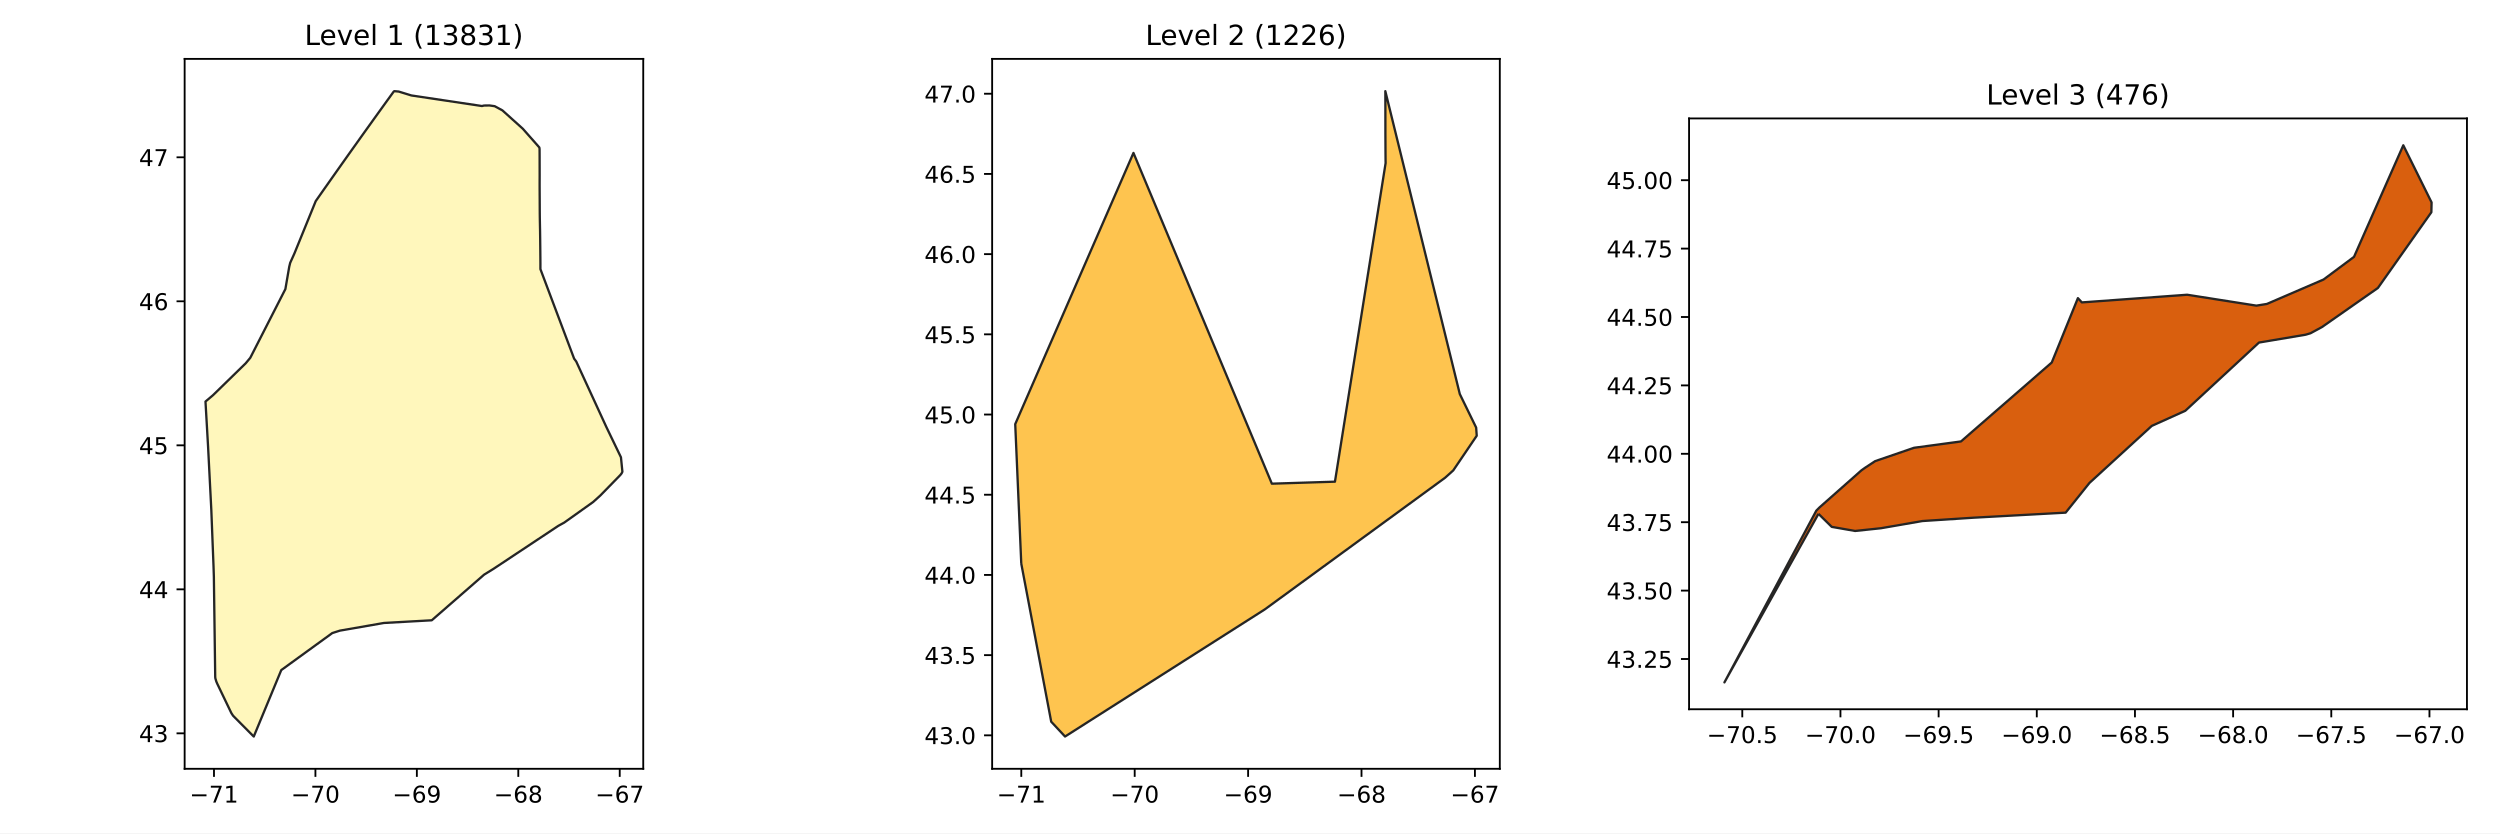
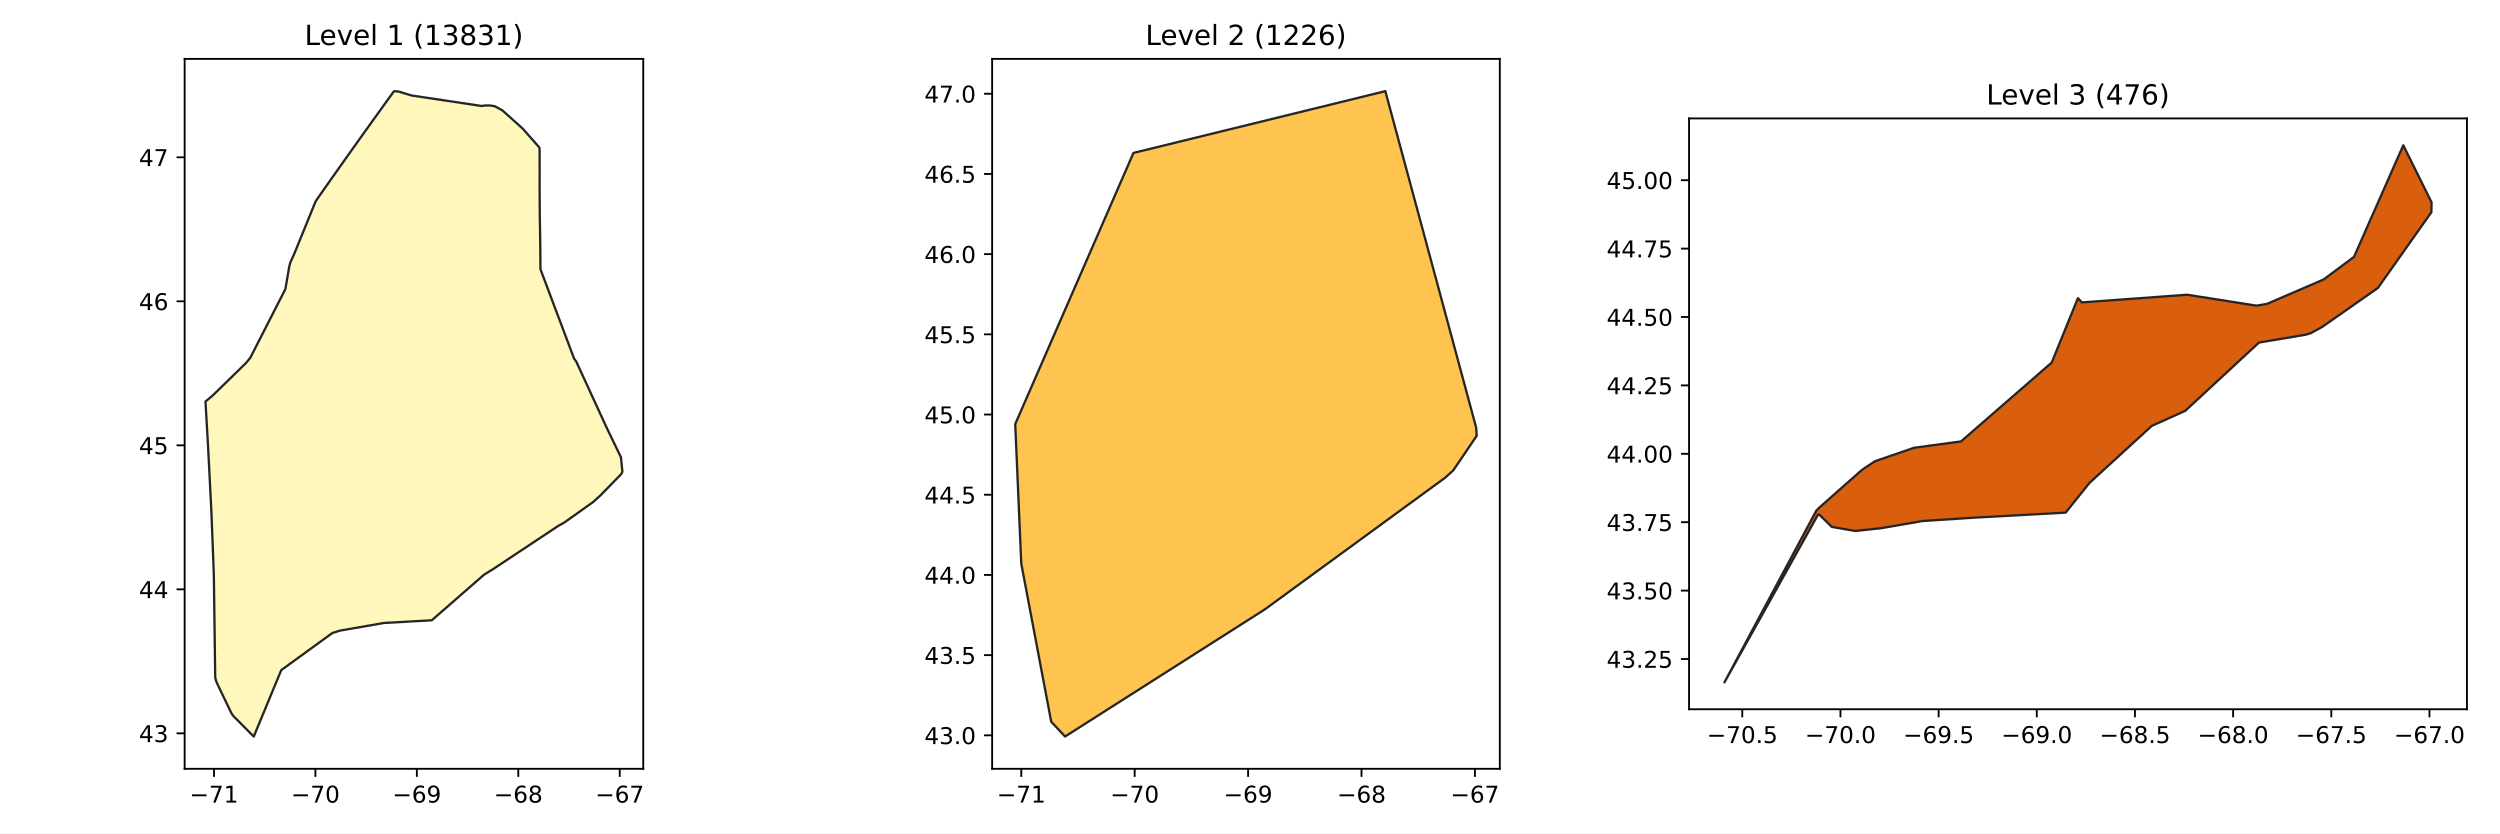
<svg xmlns="http://www.w3.org/2000/svg" xmlns:xlink="http://www.w3.org/1999/xlink" width="1080pt" height="360pt" viewBox="0 0 1080 360" version="1.1">
  <defs>
    <style type="text/css">*{stroke-linejoin: round; stroke-linecap: butt}</style>
  </defs>
  <g id="figure_1">
    <g id="patch_1">
      <path d="M 0 360  L 1080 360  L 1080 0  L 0 0  z " style="fill: #ffffff" />
    </g>
    <g id="axes_1">
      <g id="patch_2">
        <path d="M 79.764 332.12  L 277.881 332.12  L 277.881 25.44  L 79.764 25.44  z " style="fill: #ffffff" />
      </g>
      <g id="PatchCollection_1">
        <defs>
-           <path id="m2cf4b8d2b7" d="M 89.884 -167.083  L 88.77 -186.534  L 91.99 -189.253  L 106.14 -203.056  L 108.113 -205.419  L 123.286 -235.121  L 124.945 -244.742  L 125.36 -246.45  L 127.165 -250.46  L 136.396 -273.121  L 136.445 -273.191  L 137.184 -274.248  L 139.57 -277.658  L 140.148 -278.48  L 142.526 -281.856  L 143.29 -282.941  L 145.113 -285.528  L 146.945 -288.121  L 147.251 -288.554  L 150.179 -292.687  L 150.814 -293.58  L 151.811 -294.983  L 151.926 -295.144  L 152.216 -295.552  L 153.221 -296.962  L 156.004 -300.868  L 156.283 -301.259  L 156.357 -301.364  L 156.506 -301.572  L 157.105 -302.409  L 159.074 -305.156  L 161.136 -308.034  L 161.941 -309.154  L 163.486 -311.302  L 167.303 -316.603  L 169.716 -319.929  L 170.058 -320.399  L 170.309 -320.62  L 172.204 -320.457  L 177.72 -318.762  L 208.225 -314.192  L 208.698 -314.316  L 209.137 -314.409  L 211.261 -314.444  L 211.498 -314.44  L 213.669 -314.131  L 213.714 -314.111  L 213.808 -314.07  L 217.046 -312.313  L 225.795 -304.442  L 225.864 -304.373  L 232.998 -296.292  L 233.092 -295.631  L 233.093 -295.531  L 233.096 -295.162  L 233.099 -294.649  L 233.1 -294.566  L 233.1 -294.447  L 233.104 -294.002  L 233.105 -293.821  L 233.106 -293.669  L 233.113 -292.049  L 233.115 -291.175  L 233.116 -290.768  L 233.116 -290.662  L 233.117 -290.153  L 233.118 -289.51  L 233.12 -288.836  L 233.121 -288.597  L 233.121 -288.275  L 233.122 -287.809  L 233.123 -287.354  L 233.124 -287.201  L 233.124 -286.983  L 233.125 -286.304  L 233.127 -285.386  L 233.127 -285.199  L 233.129 -284.648  L 233.13 -284.387  L 233.126 -283.179  L 233.126 -283.109  L 233.123 -282.571  L 233.12 -282.013  L 233.119 -281.876  L 233.118 -281.604  L 233.116 -280.927  L 233.118 -279.108  L 233.121 -278.57  L 233.122 -278.388  L 233.134 -276.497  L 233.134 -276.426  L 233.141 -275.082  L 233.15 -273.525  L 233.154 -272.728  L 233.16 -271.566  L 233.165 -270.445  L 233.166 -270.363  L 233.169 -269.403  L 233.172 -268.955  L 233.174 -268.721  L 233.194 -266.374  L 233.212 -265.312  L 233.215 -265.152  L 233.236 -264.002  L 233.24 -263.778  L 233.245 -263.472  L 233.25 -263.217  L 233.256 -262.882  L 233.263 -262.457  L 233.297 -260.935  L 233.309 -260.19  L 233.32 -259.345  L 233.331 -258.517  L 233.335 -258.243  L 233.342 -257.787  L 233.343 -257.697  L 233.348 -257.39  L 233.351 -257.123  L 233.357 -256.573  L 233.359 -256.452  L 233.361 -256.298  L 233.364 -256.025  L 233.365 -255.884  L 233.369 -255.509  L 233.372 -255.203  L 233.375 -254.931  L 233.38 -254.521  L 233.383 -254.284  L 233.386 -254.031  L 233.388 -253.836  L 233.389 -253.739  L 233.396 -253.17  L 233.397 -253.039  L 233.399 -252.856  L 233.402 -252.521  L 233.405 -252.189  L 233.407 -252.072  L 233.412 -251.675  L 233.416 -251.206  L 233.422 -250.637  L 233.423 -250.538  L 233.424 -250.477  L 233.429 -249.72  L 233.432 -249.476  L 233.434 -249.208  L 233.438 -248.829  L 233.444 -248.237  L 233.447 -247.914  L 233.449 -247.506  L 233.454 -247.002  L 233.456 -246.745  L 233.458 -246.421  L 233.459 -246.295  L 233.46 -246.062  L 233.461 -245.968  L 233.459 -245.616  L 233.459 -244.597  L 233.46 -244.378  L 233.461 -244.262  L 233.462 -244.159  L 233.463 -244.05  L 233.464 -243.907  L 233.465 -243.831  L 233.466 -243.721  L 248.019 -205.061  L 248.833 -203.965  L 248.904 -203.859  L 248.96 -203.774  L 249.079 -203.51  L 261.895 -175.642  L 268.2 -162.565  L 268.261 -162.371  L 268.876 -156.212  L 268.531 -155.49  L 267.962 -154.773  L 259.345 -145.948  L 256.214 -143.118  L 243.742 -134.239  L 241.579 -133.046  L 241.178 -132.823  L 213.211 -114.272  L 209.135 -111.752  L 186.518 -92.034  L 165.859 -90.879  L 146.828 -87.564  L 143.551 -86.516  L 121.507 -70.519  L 109.78 -42.198  L 109.641 -41.82  L 109.554 -41.873  L 101.417 -50.071  L 100.673 -50.829  L 99.943 -51.953  L 93.833 -64.669  L 93.438 -65.61  L 93.05 -66.901  L 92.973 -67.514  L 92.39 -110.81  L 92.351 -112.002  L 92.347 -112.137  L 92.238 -115.451  L 91.292 -139.608  L 89.884 -167.083  " style="stroke: #252525" />
+           <path id="m97dde05e98" d="M 89.884 -167.083  L 88.77 -186.534  L 91.99 -189.253  L 106.14 -203.056  L 108.113 -205.419  L 123.286 -235.121  L 124.945 -244.742  L 125.36 -246.45  L 127.165 -250.46  L 136.396 -273.121  L 136.445 -273.191  L 137.184 -274.248  L 139.57 -277.658  L 140.148 -278.48  L 142.526 -281.856  L 143.29 -282.941  L 145.113 -285.528  L 146.945 -288.121  L 147.251 -288.554  L 150.179 -292.687  L 150.814 -293.58  L 151.811 -294.983  L 151.926 -295.144  L 152.216 -295.552  L 153.221 -296.962  L 156.004 -300.868  L 156.283 -301.259  L 156.357 -301.364  L 156.506 -301.572  L 157.105 -302.409  L 159.074 -305.156  L 161.136 -308.034  L 161.941 -309.154  L 163.486 -311.302  L 167.303 -316.603  L 169.716 -319.929  L 170.058 -320.399  L 170.309 -320.62  L 172.204 -320.457  L 177.72 -318.762  L 208.225 -314.192  L 208.698 -314.316  L 209.137 -314.409  L 211.261 -314.444  L 211.498 -314.44  L 213.669 -314.131  L 213.714 -314.111  L 213.808 -314.07  L 217.046 -312.313  L 225.795 -304.442  L 225.864 -304.373  L 232.998 -296.292  L 233.092 -295.631  L 233.093 -295.531  L 233.096 -295.162  L 233.099 -294.649  L 233.1 -294.566  L 233.1 -294.447  L 233.104 -294.002  L 233.105 -293.821  L 233.106 -293.669  L 233.113 -292.049  L 233.115 -291.175  L 233.116 -290.768  L 233.116 -290.662  L 233.117 -290.153  L 233.118 -289.51  L 233.12 -288.836  L 233.121 -288.597  L 233.121 -288.275  L 233.122 -287.809  L 233.123 -287.354  L 233.124 -287.201  L 233.124 -286.983  L 233.125 -286.304  L 233.127 -285.386  L 233.127 -285.199  L 233.129 -284.648  L 233.13 -284.387  L 233.126 -283.179  L 233.126 -283.109  L 233.123 -282.571  L 233.12 -282.013  L 233.119 -281.876  L 233.118 -281.604  L 233.116 -280.927  L 233.118 -279.108  L 233.121 -278.57  L 233.122 -278.388  L 233.134 -276.497  L 233.134 -276.426  L 233.141 -275.082  L 233.15 -273.525  L 233.154 -272.728  L 233.16 -271.566  L 233.165 -270.445  L 233.166 -270.363  L 233.169 -269.403  L 233.172 -268.955  L 233.174 -268.721  L 233.194 -266.374  L 233.212 -265.312  L 233.215 -265.152  L 233.236 -264.002  L 233.24 -263.778  L 233.245 -263.472  L 233.25 -263.217  L 233.256 -262.882  L 233.263 -262.457  L 233.297 -260.935  L 233.309 -260.19  L 233.32 -259.345  L 233.331 -258.517  L 233.335 -258.243  L 233.342 -257.787  L 233.343 -257.697  L 233.348 -257.39  L 233.351 -257.123  L 233.357 -256.573  L 233.359 -256.452  L 233.361 -256.298  L 233.364 -256.025  L 233.365 -255.884  L 233.369 -255.509  L 233.372 -255.203  L 233.375 -254.931  L 233.38 -254.521  L 233.383 -254.284  L 233.386 -254.031  L 233.388 -253.836  L 233.389 -253.739  L 233.396 -253.17  L 233.397 -253.039  L 233.399 -252.856  L 233.402 -252.521  L 233.405 -252.189  L 233.407 -252.072  L 233.412 -251.675  L 233.416 -251.206  L 233.422 -250.637  L 233.423 -250.538  L 233.424 -250.477  L 233.429 -249.72  L 233.432 -249.476  L 233.434 -249.208  L 233.438 -248.829  L 233.444 -248.237  L 233.447 -247.914  L 233.449 -247.506  L 233.454 -247.002  L 233.456 -246.745  L 233.458 -246.421  L 233.459 -246.295  L 233.46 -246.062  L 233.461 -245.968  L 233.459 -245.616  L 233.459 -244.597  L 233.46 -244.378  L 233.461 -244.262  L 233.462 -244.159  L 233.463 -244.05  L 233.464 -243.907  L 233.465 -243.831  L 233.466 -243.721  L 248.019 -205.061  L 248.833 -203.965  L 248.904 -203.859  L 248.96 -203.774  L 249.079 -203.51  L 261.895 -175.642  L 268.2 -162.565  L 268.261 -162.371  L 268.876 -156.212  L 268.531 -155.49  L 267.962 -154.773  L 259.345 -145.948  L 256.214 -143.118  L 243.742 -134.239  L 241.579 -133.046  L 241.178 -132.823  L 213.211 -114.272  L 209.135 -111.752  L 186.518 -92.034  L 165.859 -90.879  L 146.828 -87.564  L 143.551 -86.516  L 121.507 -70.519  L 109.78 -42.198  L 109.641 -41.82  L 109.554 -41.873  L 101.417 -50.071  L 100.673 -50.829  L 99.943 -51.953  L 93.833 -64.669  L 93.438 -65.61  L 93.05 -66.901  L 92.973 -67.514  L 92.39 -110.81  L 92.351 -112.002  L 92.347 -112.137  L 92.238 -115.451  L 91.292 -139.608  L 89.884 -167.083  " style="stroke: #252525" />
        </defs>
-         <g clip-path="url(#p2c94eb4999)">
-           <use xlink:href="#m2cf4b8d2b7" x="0" y="360" style="fill: #fff7bc; stroke: #252525" />
+         <g clip-path="url(#p58944a4dd6)">
+           <use xlink:href="#m97dde05e98" x="0" y="360" style="fill: #fff7bc; stroke: #252525" />
        </g>
      </g>
      <g id="matplotlib.axis_1">
        <g id="xtick_1">
          <g id="line2d_1">
            <defs>
-               <path id="m58a6eeac2a" d="M 0 0  L 0 3.5  " style="stroke: #000000; stroke-width: 0.8" />
+               <path id="mb79a0f0537" d="M 0 0  L 0 3.5  " style="stroke: #000000; stroke-width: 0.8" />
            </defs>
            <g>
-               <use xlink:href="#m58a6eeac2a" x="92.439" y="332.12" style="stroke: #000000; stroke-width: 0.8" />
+               <use xlink:href="#mb79a0f0537" x="92.439" y="332.12" style="stroke: #000000; stroke-width: 0.8" />
            </g>
          </g>
          <g id="text_1">
            <g transform="translate(81.88651 346.7184) scale(0.1 -0.1)">
              <defs>
                <path id="DejaVuSans-2212" d="M 678 2272  L 4684 2272  L 4684 1741  L 678 1741  L 678 2272  z " transform="scale(0.015625)" />
                <path id="DejaVuSans-37" d="M 525 4666  L 3525 4666  L 3525 4397  L 1831 0  L 1172 0  L 2766 4134  L 525 4134  L 525 4666  z " transform="scale(0.015625)" />
                <path id="DejaVuSans-31" d="M 794 531  L 1825 531  L 1825 4091  L 703 3866  L 703 4441  L 1819 4666  L 2450 4666  L 2450 531  L 3481 531  L 3481 0  L 794 0  L 794 531  z " transform="scale(0.015625)" />
              </defs>
              <use xlink:href="#DejaVuSans-2212" />
              <use xlink:href="#DejaVuSans-37" x="83.789" />
              <use xlink:href="#DejaVuSans-31" x="147.412" />
            </g>
          </g>
        </g>
        <g id="xtick_2">
          <g id="line2d_2">
            <g>
-               <use xlink:href="#m58a6eeac2a" x="136.26" y="332.12" style="stroke: #000000; stroke-width: 0.8" />
+               <use xlink:href="#mb79a0f0537" x="136.26" y="332.12" style="stroke: #000000; stroke-width: 0.8" />
            </g>
          </g>
          <g id="text_2">
            <g transform="translate(125.7073 346.7184) scale(0.1 -0.1)">
              <defs>
                <path id="DejaVuSans-30" d="M 2034 4250  Q 1547 4250 1301 3770  Q 1056 3291 1056 2328  Q 1056 1369 1301 889  Q 1547 409 2034 409  Q 2525 409 2770 889  Q 3016 1369 3016 2328  Q 3016 3291 2770 3770  Q 2525 4250 2034 4250  z M 2034 4750  Q 2819 4750 3233 4129  Q 3647 3509 3647 2328  Q 3647 1150 3233 529  Q 2819 -91 2034 -91  Q 1250 -91 836 529  Q 422 1150 422 2328  Q 422 3509 836 4129  Q 1250 4750 2034 4750  z " transform="scale(0.015625)" />
              </defs>
              <use xlink:href="#DejaVuSans-2212" />
              <use xlink:href="#DejaVuSans-37" x="83.789" />
              <use xlink:href="#DejaVuSans-30" x="147.412" />
            </g>
          </g>
        </g>
        <g id="xtick_3">
          <g id="line2d_3">
            <g>
-               <use xlink:href="#m58a6eeac2a" x="180.081" y="332.12" style="stroke: #000000; stroke-width: 0.8" />
+               <use xlink:href="#mb79a0f0537" x="180.081" y="332.12" style="stroke: #000000; stroke-width: 0.8" />
            </g>
          </g>
          <g id="text_3">
            <g transform="translate(169.5282 346.7184) scale(0.1 -0.1)">
              <defs>
                <path id="DejaVuSans-36" d="M 2113 2584  Q 1688 2584 1439 2293  Q 1191 2003 1191 1497  Q 1191 994 1439 701  Q 1688 409 2113 409  Q 2538 409 2786 701  Q 3034 994 3034 1497  Q 3034 2003 2786 2293  Q 2538 2584 2113 2584  z M 3366 4563  L 3366 3988  Q 3128 4100 2886 4159  Q 2644 4219 2406 4219  Q 1781 4219 1451 3797  Q 1122 3375 1075 2522  Q 1259 2794 1537 2939  Q 1816 3084 2150 3084  Q 2853 3084 3261 2657  Q 3669 2231 3669 1497  Q 3669 778 3244 343  Q 2819 -91 2113 -91  Q 1303 -91 875 529  Q 447 1150 447 2328  Q 447 3434 972 4092  Q 1497 4750 2381 4750  Q 2619 4750 2861 4703  Q 3103 4656 3366 4563  z " transform="scale(0.015625)" />
                <path id="DejaVuSans-39" d="M 703 97  L 703 672  Q 941 559 1184 500  Q 1428 441 1663 441  Q 2288 441 2617 861  Q 2947 1281 2994 2138  Q 2813 1869 2534 1725  Q 2256 1581 1919 1581  Q 1219 1581 811 2004  Q 403 2428 403 3163  Q 403 3881 828 4315  Q 1253 4750 1959 4750  Q 2769 4750 3195 4129  Q 3622 3509 3622 2328  Q 3622 1225 3098 567  Q 2575 -91 1691 -91  Q 1453 -91 1209 -44  Q 966 3 703 97  z M 1959 2075  Q 2384 2075 2632 2365  Q 2881 2656 2881 3163  Q 2881 3666 2632 3958  Q 2384 4250 1959 4250  Q 1534 4250 1286 3958  Q 1038 3666 1038 3163  Q 1038 2656 1286 2365  Q 1534 2075 1959 2075  z " transform="scale(0.015625)" />
              </defs>
              <use xlink:href="#DejaVuSans-2212" />
              <use xlink:href="#DejaVuSans-36" x="83.789" />
              <use xlink:href="#DejaVuSans-39" x="147.412" />
            </g>
          </g>
        </g>
        <g id="xtick_4">
          <g id="line2d_4">
            <g>
-               <use xlink:href="#m58a6eeac2a" x="223.901" y="332.12" style="stroke: #000000; stroke-width: 0.8" />
+               <use xlink:href="#mb79a0f0537" x="223.901" y="332.12" style="stroke: #000000; stroke-width: 0.8" />
            </g>
          </g>
          <g id="text_4">
            <g transform="translate(213.349 346.7184) scale(0.1 -0.1)">
              <defs>
                <path id="DejaVuSans-38" d="M 2034 2216  Q 1584 2216 1326 1975  Q 1069 1734 1069 1313  Q 1069 891 1326 650  Q 1584 409 2034 409  Q 2484 409 2743 651  Q 3003 894 3003 1313  Q 3003 1734 2745 1975  Q 2488 2216 2034 2216  z M 1403 2484  Q 997 2584 770 2862  Q 544 3141 544 3541  Q 544 4100 942 4425  Q 1341 4750 2034 4750  Q 2731 4750 3128 4425  Q 3525 4100 3525 3541  Q 3525 3141 3298 2862  Q 3072 2584 2669 2484  Q 3125 2378 3379 2068  Q 3634 1759 3634 1313  Q 3634 634 3220 271  Q 2806 -91 2034 -91  Q 1263 -91 848 271  Q 434 634 434 1313  Q 434 1759 690 2068  Q 947 2378 1403 2484  z M 1172 3481  Q 1172 3119 1398 2916  Q 1625 2713 2034 2713  Q 2441 2713 2670 2916  Q 2900 3119 2900 3481  Q 2900 3844 2670 4047  Q 2441 4250 2034 4250  Q 1625 4250 1398 4047  Q 1172 3844 1172 3481  z " transform="scale(0.015625)" />
              </defs>
              <use xlink:href="#DejaVuSans-2212" />
              <use xlink:href="#DejaVuSans-36" x="83.789" />
              <use xlink:href="#DejaVuSans-38" x="147.412" />
            </g>
          </g>
        </g>
        <g id="xtick_5">
          <g id="line2d_5">
            <g>
-               <use xlink:href="#m58a6eeac2a" x="267.722" y="332.12" style="stroke: #000000; stroke-width: 0.8" />
+               <use xlink:href="#mb79a0f0537" x="267.722" y="332.12" style="stroke: #000000; stroke-width: 0.8" />
            </g>
          </g>
          <g id="text_5">
            <g transform="translate(257.1698 346.7184) scale(0.1 -0.1)">
              <use xlink:href="#DejaVuSans-2212" />
              <use xlink:href="#DejaVuSans-36" x="83.789" />
              <use xlink:href="#DejaVuSans-37" x="147.412" />
            </g>
          </g>
        </g>
      </g>
      <g id="matplotlib.axis_2">
        <g id="ytick_1">
          <g id="line2d_6">
            <defs>
-               <path id="mce6144edac" d="M 0 0  L -3.5 0  " style="stroke: #000000; stroke-width: 0.8" />
+               <path id="m576b91a577" d="M 0 0  L -3.5 0  " style="stroke: #000000; stroke-width: 0.8" />
            </defs>
            <g>
-               <use xlink:href="#mce6144edac" x="79.764" y="316.792" style="stroke: #000000; stroke-width: 0.8" />
+               <use xlink:href="#m576b91a577" x="79.764" y="316.792" style="stroke: #000000; stroke-width: 0.8" />
            </g>
          </g>
          <g id="text_6">
            <g transform="translate(60.03928 320.5911) scale(0.1 -0.1)">
              <defs>
                <path id="DejaVuSans-34" d="M 2419 4116  L 825 1625  L 2419 1625  L 2419 4116  z M 2253 4666  L 3047 4666  L 3047 1625  L 3713 1625  L 3713 1100  L 3047 1100  L 3047 0  L 2419 0  L 2419 1100  L 313 1100  L 313 1709  L 2253 4666  z " transform="scale(0.015625)" />
                <path id="DejaVuSans-33" d="M 2597 2516  Q 3050 2419 3304 2112  Q 3559 1806 3559 1356  Q 3559 666 3084 287  Q 2609 -91 1734 -91  Q 1441 -91 1130 -33  Q 819 25 488 141  L 488 750  Q 750 597 1062 519  Q 1375 441 1716 441  Q 2309 441 2620 675  Q 2931 909 2931 1356  Q 2931 1769 2642 2001  Q 2353 2234 1838 2234  L 1294 2234  L 1294 2753  L 1863 2753  Q 2328 2753 2575 2939  Q 2822 3125 2822 3475  Q 2822 3834 2567 4026  Q 2313 4219 1838 4219  Q 1578 4219 1281 4162  Q 984 4106 628 3988  L 628 4550  Q 988 4650 1302 4700  Q 1616 4750 1894 4750  Q 2613 4750 3031 4423  Q 3450 4097 3450 3541  Q 3450 3153 3228 2886  Q 3006 2619 2597 2516  z " transform="scale(0.015625)" />
              </defs>
              <use xlink:href="#DejaVuSans-34" />
              <use xlink:href="#DejaVuSans-33" x="63.623" />
            </g>
          </g>
        </g>
        <g id="ytick_2">
          <g id="line2d_7">
            <g>
-               <use xlink:href="#mce6144edac" x="79.764" y="254.582" style="stroke: #000000; stroke-width: 0.8" />
+               <use xlink:href="#m576b91a577" x="79.764" y="254.582" style="stroke: #000000; stroke-width: 0.8" />
            </g>
          </g>
          <g id="text_7">
            <g transform="translate(60.03928 258.3814) scale(0.1 -0.1)">
              <use xlink:href="#DejaVuSans-34" />
              <use xlink:href="#DejaVuSans-34" x="63.623" />
            </g>
          </g>
        </g>
        <g id="ytick_3">
          <g id="line2d_8">
            <g>
-               <use xlink:href="#mce6144edac" x="79.764" y="192.373" style="stroke: #000000; stroke-width: 0.8" />
+               <use xlink:href="#m576b91a577" x="79.764" y="192.373" style="stroke: #000000; stroke-width: 0.8" />
            </g>
          </g>
          <g id="text_8">
            <g transform="translate(60.03928 196.1718) scale(0.1 -0.1)">
              <defs>
                <path id="DejaVuSans-35" d="M 691 4666  L 3169 4666  L 3169 4134  L 1269 4134  L 1269 2991  Q 1406 3038 1543 3061  Q 1681 3084 1819 3084  Q 2600 3084 3056 2656  Q 3513 2228 3513 1497  Q 3513 744 3044 326  Q 2575 -91 1722 -91  Q 1428 -91 1123 -41  Q 819 9 494 109  L 494 744  Q 775 591 1075 516  Q 1375 441 1709 441  Q 2250 441 2565 725  Q 2881 1009 2881 1497  Q 2881 1984 2565 2268  Q 2250 2553 1709 2553  Q 1456 2553 1204 2497  Q 953 2441 691 2322  L 691 4666  z " transform="scale(0.015625)" />
              </defs>
              <use xlink:href="#DejaVuSans-34" />
              <use xlink:href="#DejaVuSans-35" x="63.623" />
            </g>
          </g>
        </g>
        <g id="ytick_4">
          <g id="line2d_9">
            <g>
-               <use xlink:href="#mce6144edac" x="79.764" y="130.163" style="stroke: #000000; stroke-width: 0.8" />
+               <use xlink:href="#m576b91a577" x="79.764" y="130.163" style="stroke: #000000; stroke-width: 0.8" />
            </g>
          </g>
          <g id="text_9">
            <g transform="translate(60.03928 133.9621) scale(0.1 -0.1)">
              <use xlink:href="#DejaVuSans-34" />
              <use xlink:href="#DejaVuSans-36" x="63.623" />
            </g>
          </g>
        </g>
        <g id="ytick_5">
          <g id="line2d_10">
            <g>
-               <use xlink:href="#mce6144edac" x="79.764" y="67.953" style="stroke: #000000; stroke-width: 0.8" />
+               <use xlink:href="#m576b91a577" x="79.764" y="67.953" style="stroke: #000000; stroke-width: 0.8" />
            </g>
          </g>
          <g id="text_10">
            <g transform="translate(60.03928 71.75238) scale(0.1 -0.1)">
              <use xlink:href="#DejaVuSans-34" />
              <use xlink:href="#DejaVuSans-37" x="63.623" />
            </g>
          </g>
        </g>
      </g>
      <g id="patch_3">
        <path d="M 79.764 332.12  L 79.764 25.44  " style="fill: none; stroke: #000000; stroke-width: 0.8; stroke-linejoin: miter; stroke-linecap: square" />
      </g>
      <g id="patch_4">
        <path d="M 277.881 332.12  L 277.881 25.44  " style="fill: none; stroke: #000000; stroke-width: 0.8; stroke-linejoin: miter; stroke-linecap: square" />
      </g>
      <g id="patch_5">
        <path d="M 79.764 332.12  L 277.881 332.12  " style="fill: none; stroke: #000000; stroke-width: 0.8; stroke-linejoin: miter; stroke-linecap: square" />
      </g>
      <g id="patch_6">
        <path d="M 79.764 25.44  L 277.881 25.44  " style="fill: none; stroke: #000000; stroke-width: 0.8; stroke-linejoin: miter; stroke-linecap: square" />
      </g>
      <g id="text_11">
        <g transform="translate(131.5823 19.44) scale(0.12 -0.12)">
          <defs>
            <path id="DejaVuSans-4c" d="M 628 4666  L 1259 4666  L 1259 531  L 3531 531  L 3531 0  L 628 0  L 628 4666  z " transform="scale(0.015625)" />
            <path id="DejaVuSans-65" d="M 3597 1894  L 3597 1613  L 953 1613  Q 991 1019 1311 708  Q 1631 397 2203 397  Q 2534 397 2845 478  Q 3156 559 3463 722  L 3463 178  Q 3153 47 2828 -22  Q 2503 -91 2169 -91  Q 1331 -91 842 396  Q 353 884 353 1716  Q 353 2575 817 3079  Q 1281 3584 2069 3584  Q 2775 3584 3186 3129  Q 3597 2675 3597 1894  z M 3022 2063  Q 3016 2534 2758 2815  Q 2500 3097 2075 3097  Q 1594 3097 1305 2825  Q 1016 2553 972 2059  L 3022 2063  z " transform="scale(0.015625)" />
            <path id="DejaVuSans-76" d="M 191 3500  L 800 3500  L 1894 563  L 2988 3500  L 3597 3500  L 2284 0  L 1503 0  L 191 3500  z " transform="scale(0.015625)" />
            <path id="DejaVuSans-6c" d="M 603 4863  L 1178 4863  L 1178 0  L 603 0  L 603 4863  z " transform="scale(0.015625)" />
            <path id="DejaVuSans-20" transform="scale(0.015625)" />
            <path id="DejaVuSans-28" d="M 1984 4856  Q 1566 4138 1362 3434  Q 1159 2731 1159 2009  Q 1159 1288 1364 580  Q 1569 -128 1984 -844  L 1484 -844  Q 1016 -109 783 600  Q 550 1309 550 2009  Q 550 2706 781 3412  Q 1013 4119 1484 4856  L 1984 4856  z " transform="scale(0.015625)" />
            <path id="DejaVuSans-29" d="M 513 4856  L 1013 4856  Q 1481 4119 1714 3412  Q 1947 2706 1947 2009  Q 1947 1309 1714 600  Q 1481 -109 1013 -844  L 513 -844  Q 928 -128 1133 580  Q 1338 1288 1338 2009  Q 1338 2731 1133 3434  Q 928 4138 513 4856  z " transform="scale(0.015625)" />
          </defs>
          <use xlink:href="#DejaVuSans-4c" />
          <use xlink:href="#DejaVuSans-65" x="53.963" />
          <use xlink:href="#DejaVuSans-76" x="115.486" />
          <use xlink:href="#DejaVuSans-65" x="174.666" />
          <use xlink:href="#DejaVuSans-6c" x="236.189" />
          <use xlink:href="#DejaVuSans-20" x="263.973" />
          <use xlink:href="#DejaVuSans-31" x="295.76" />
          <use xlink:href="#DejaVuSans-20" x="359.383" />
          <use xlink:href="#DejaVuSans-28" x="391.17" />
          <use xlink:href="#DejaVuSans-31" x="430.184" />
          <use xlink:href="#DejaVuSans-33" x="493.807" />
          <use xlink:href="#DejaVuSans-38" x="557.43" />
          <use xlink:href="#DejaVuSans-33" x="621.053" />
          <use xlink:href="#DejaVuSans-31" x="684.676" />
          <use xlink:href="#DejaVuSans-29" x="748.299" />
        </g>
      </g>
    </g>
    <g id="axes_2">
      <g id="patch_7">
        <path d="M 428.608 332.12  L 647.915 332.12  L 647.915 25.44  L 428.608 25.44  z " style="fill: #ffffff" />
      </g>
      <g id="PatchCollection_2">
        <defs>
-           <path id="m5098dcd4c5" d="M 441.186 -116.526  L 438.576 -176.778  L 489.654 -293.934  L 549.441 -151.052  L 576.696 -151.916  L 598.585 -289.551  L 598.562 -290.912  L 598.539 -293.526  L 598.53 -295.356  L 598.523 -296.695  L 598.517 -297.989  L 598.512 -298.877  L 598.502 -300.611  L 598.495 -302.108  L 598.485 -313.111  L 598.471 -319.51  L 598.462 -320.62  L 630.637 -189.762  L 637.698 -175.289  L 637.946 -171.758  L 627.799 -156.78  L 624.298 -153.628  L 546.378 -96.73  L 460.101 -41.82  L 454.12 -48.227  L 441.186 -116.526  " style="stroke: #252525" />
+           <path id="md9352c2f28" d="M 441.186 -116.526  L 438.576 -176.778  L 489.654 -293.934  L 598.462 -320.62  L 637.698 -175.289  L 637.946 -171.758  L 627.799 -156.78  L 624.298 -153.628  L 546.378 -96.73  L 460.101 -41.82  L 454.12 -48.227  L 441.186 -116.526  " style="stroke: #252525" />
        </defs>
-         <g clip-path="url(#p578c5ecefc)">
-           <use xlink:href="#m5098dcd4c5" x="0" y="360" style="fill: #fec44f; stroke: #252525" />
+         <g clip-path="url(#p5d11dcfb9b)">
+           <use xlink:href="#md9352c2f28" x="0" y="360" style="fill: #fec44f; stroke: #252525" />
        </g>
      </g>
      <g id="matplotlib.axis_3">
        <g id="xtick_6">
          <g id="line2d_11">
            <g>
-               <use xlink:href="#m58a6eeac2a" x="441.197" y="332.12" style="stroke: #000000; stroke-width: 0.8" />
+               <use xlink:href="#mb79a0f0537" x="441.197" y="332.12" style="stroke: #000000; stroke-width: 0.8" />
            </g>
          </g>
          <g id="text_12">
            <g transform="translate(430.6449 346.7184) scale(0.1 -0.1)">
              <use xlink:href="#DejaVuSans-2212" />
              <use xlink:href="#DejaVuSans-37" x="83.789" />
              <use xlink:href="#DejaVuSans-31" x="147.412" />
            </g>
          </g>
        </g>
        <g id="xtick_7">
          <g id="line2d_12">
            <g>
-               <use xlink:href="#m58a6eeac2a" x="490.189" y="332.12" style="stroke: #000000; stroke-width: 0.8" />
+               <use xlink:href="#mb79a0f0537" x="490.189" y="332.12" style="stroke: #000000; stroke-width: 0.8" />
            </g>
          </g>
          <g id="text_13">
            <g transform="translate(479.6366 346.7184) scale(0.1 -0.1)">
              <use xlink:href="#DejaVuSans-2212" />
              <use xlink:href="#DejaVuSans-37" x="83.789" />
              <use xlink:href="#DejaVuSans-30" x="147.412" />
            </g>
          </g>
        </g>
        <g id="xtick_8">
          <g id="line2d_13">
            <g>
-               <use xlink:href="#m58a6eeac2a" x="539.181" y="332.12" style="stroke: #000000; stroke-width: 0.8" />
+               <use xlink:href="#mb79a0f0537" x="539.181" y="332.12" style="stroke: #000000; stroke-width: 0.8" />
            </g>
          </g>
          <g id="text_14">
            <g transform="translate(528.6283 346.7184) scale(0.1 -0.1)">
              <use xlink:href="#DejaVuSans-2212" />
              <use xlink:href="#DejaVuSans-36" x="83.789" />
              <use xlink:href="#DejaVuSans-39" x="147.412" />
            </g>
          </g>
        </g>
        <g id="xtick_9">
          <g id="line2d_14">
            <g>
-               <use xlink:href="#m58a6eeac2a" x="588.172" y="332.12" style="stroke: #000000; stroke-width: 0.8" />
+               <use xlink:href="#mb79a0f0537" x="588.172" y="332.12" style="stroke: #000000; stroke-width: 0.8" />
            </g>
          </g>
          <g id="text_15">
            <g transform="translate(577.62 346.7184) scale(0.1 -0.1)">
              <use xlink:href="#DejaVuSans-2212" />
              <use xlink:href="#DejaVuSans-36" x="83.789" />
              <use xlink:href="#DejaVuSans-38" x="147.412" />
            </g>
          </g>
        </g>
        <g id="xtick_10">
          <g id="line2d_15">
            <g>
-               <use xlink:href="#m58a6eeac2a" x="637.164" y="332.12" style="stroke: #000000; stroke-width: 0.8" />
+               <use xlink:href="#mb79a0f0537" x="637.164" y="332.12" style="stroke: #000000; stroke-width: 0.8" />
            </g>
          </g>
          <g id="text_16">
            <g transform="translate(626.6117 346.7184) scale(0.1 -0.1)">
              <use xlink:href="#DejaVuSans-2212" />
              <use xlink:href="#DejaVuSans-36" x="83.789" />
              <use xlink:href="#DejaVuSans-37" x="147.412" />
            </g>
          </g>
        </g>
      </g>
      <g id="matplotlib.axis_4">
        <g id="ytick_6">
          <g id="line2d_16">
            <g>
-               <use xlink:href="#mce6144edac" x="428.608" y="317.653" style="stroke: #000000; stroke-width: 0.8" />
+               <use xlink:href="#m576b91a577" x="428.608" y="317.653" style="stroke: #000000; stroke-width: 0.8" />
            </g>
          </g>
          <g id="text_17">
            <g transform="translate(399.3421 321.4518) scale(0.1 -0.1)">
              <defs>
                <path id="DejaVuSans-2e" d="M 684 794  L 1344 794  L 1344 0  L 684 0  L 684 794  z " transform="scale(0.015625)" />
              </defs>
              <use xlink:href="#DejaVuSans-34" />
              <use xlink:href="#DejaVuSans-33" x="63.623" />
              <use xlink:href="#DejaVuSans-2e" x="127.246" />
              <use xlink:href="#DejaVuSans-30" x="159.033" />
            </g>
          </g>
        </g>
        <g id="ytick_7">
          <g id="line2d_17">
            <g>
-               <use xlink:href="#mce6144edac" x="428.608" y="283.008" style="stroke: #000000; stroke-width: 0.8" />
+               <use xlink:href="#m576b91a577" x="428.608" y="283.008" style="stroke: #000000; stroke-width: 0.8" />
            </g>
          </g>
          <g id="text_18">
            <g transform="translate(399.3421 286.8069) scale(0.1 -0.1)">
              <use xlink:href="#DejaVuSans-34" />
              <use xlink:href="#DejaVuSans-33" x="63.623" />
              <use xlink:href="#DejaVuSans-2e" x="127.246" />
              <use xlink:href="#DejaVuSans-35" x="159.033" />
            </g>
          </g>
        </g>
        <g id="ytick_8">
          <g id="line2d_18">
            <g>
-               <use xlink:href="#mce6144edac" x="428.608" y="248.363" style="stroke: #000000; stroke-width: 0.8" />
+               <use xlink:href="#m576b91a577" x="428.608" y="248.363" style="stroke: #000000; stroke-width: 0.8" />
            </g>
          </g>
          <g id="text_19">
            <g transform="translate(399.3421 252.1619) scale(0.1 -0.1)">
              <use xlink:href="#DejaVuSans-34" />
              <use xlink:href="#DejaVuSans-34" x="63.623" />
              <use xlink:href="#DejaVuSans-2e" x="127.246" />
              <use xlink:href="#DejaVuSans-30" x="159.033" />
            </g>
          </g>
        </g>
        <g id="ytick_9">
          <g id="line2d_19">
            <g>
-               <use xlink:href="#mce6144edac" x="428.608" y="213.718" style="stroke: #000000; stroke-width: 0.8" />
+               <use xlink:href="#m576b91a577" x="428.608" y="213.718" style="stroke: #000000; stroke-width: 0.8" />
            </g>
          </g>
          <g id="text_20">
            <g transform="translate(399.3421 217.517) scale(0.1 -0.1)">
              <use xlink:href="#DejaVuSans-34" />
              <use xlink:href="#DejaVuSans-34" x="63.623" />
              <use xlink:href="#DejaVuSans-2e" x="127.246" />
              <use xlink:href="#DejaVuSans-35" x="159.033" />
            </g>
          </g>
        </g>
        <g id="ytick_10">
          <g id="line2d_20">
            <g>
-               <use xlink:href="#mce6144edac" x="428.608" y="179.073" style="stroke: #000000; stroke-width: 0.8" />
+               <use xlink:href="#m576b91a577" x="428.608" y="179.073" style="stroke: #000000; stroke-width: 0.8" />
            </g>
          </g>
          <g id="text_21">
            <g transform="translate(399.3421 182.8721) scale(0.1 -0.1)">
              <use xlink:href="#DejaVuSans-34" />
              <use xlink:href="#DejaVuSans-35" x="63.623" />
              <use xlink:href="#DejaVuSans-2e" x="127.246" />
              <use xlink:href="#DejaVuSans-30" x="159.033" />
            </g>
          </g>
        </g>
        <g id="ytick_11">
          <g id="line2d_21">
            <g>
-               <use xlink:href="#mce6144edac" x="428.608" y="144.428" style="stroke: #000000; stroke-width: 0.8" />
+               <use xlink:href="#m576b91a577" x="428.608" y="144.428" style="stroke: #000000; stroke-width: 0.8" />
            </g>
          </g>
          <g id="text_22">
            <g transform="translate(399.3421 148.2272) scale(0.1 -0.1)">
              <use xlink:href="#DejaVuSans-34" />
              <use xlink:href="#DejaVuSans-35" x="63.623" />
              <use xlink:href="#DejaVuSans-2e" x="127.246" />
              <use xlink:href="#DejaVuSans-35" x="159.033" />
            </g>
          </g>
        </g>
        <g id="ytick_12">
          <g id="line2d_22">
            <g>
-               <use xlink:href="#mce6144edac" x="428.608" y="109.783" style="stroke: #000000; stroke-width: 0.8" />
+               <use xlink:href="#m576b91a577" x="428.608" y="109.783" style="stroke: #000000; stroke-width: 0.8" />
            </g>
          </g>
          <g id="text_23">
            <g transform="translate(399.3421 113.5823) scale(0.1 -0.1)">
              <use xlink:href="#DejaVuSans-34" />
              <use xlink:href="#DejaVuSans-36" x="63.623" />
              <use xlink:href="#DejaVuSans-2e" x="127.246" />
              <use xlink:href="#DejaVuSans-30" x="159.033" />
            </g>
          </g>
        </g>
        <g id="ytick_13">
          <g id="line2d_23">
            <g>
-               <use xlink:href="#mce6144edac" x="428.608" y="75.138" style="stroke: #000000; stroke-width: 0.8" />
+               <use xlink:href="#m576b91a577" x="428.608" y="75.138" style="stroke: #000000; stroke-width: 0.8" />
            </g>
          </g>
          <g id="text_24">
            <g transform="translate(399.3421 78.93735) scale(0.1 -0.1)">
              <use xlink:href="#DejaVuSans-34" />
              <use xlink:href="#DejaVuSans-36" x="63.623" />
              <use xlink:href="#DejaVuSans-2e" x="127.246" />
              <use xlink:href="#DejaVuSans-35" x="159.033" />
            </g>
          </g>
        </g>
        <g id="ytick_14">
          <g id="line2d_24">
            <g>
-               <use xlink:href="#mce6144edac" x="428.608" y="40.493" style="stroke: #000000; stroke-width: 0.8" />
+               <use xlink:href="#m576b91a577" x="428.608" y="40.493" style="stroke: #000000; stroke-width: 0.8" />
            </g>
          </g>
          <g id="text_25">
            <g transform="translate(399.3421 44.29243) scale(0.1 -0.1)">
              <use xlink:href="#DejaVuSans-34" />
              <use xlink:href="#DejaVuSans-37" x="63.623" />
              <use xlink:href="#DejaVuSans-2e" x="127.246" />
              <use xlink:href="#DejaVuSans-30" x="159.033" />
            </g>
          </g>
        </g>
      </g>
      <g id="patch_8">
        <path d="M 428.608 332.12  L 428.608 25.44  " style="fill: none; stroke: #000000; stroke-width: 0.8; stroke-linejoin: miter; stroke-linecap: square" />
      </g>
      <g id="patch_9">
        <path d="M 647.915 332.12  L 647.915 25.44  " style="fill: none; stroke: #000000; stroke-width: 0.8; stroke-linejoin: miter; stroke-linecap: square" />
      </g>
      <g id="patch_10">
        <path d="M 428.608 332.12  L 647.915 332.12  " style="fill: none; stroke: #000000; stroke-width: 0.8; stroke-linejoin: miter; stroke-linecap: square" />
      </g>
      <g id="patch_11">
        <path d="M 428.608 25.44  L 647.915 25.44  " style="fill: none; stroke: #000000; stroke-width: 0.8; stroke-linejoin: miter; stroke-linecap: square" />
      </g>
      <g id="text_26">
        <g transform="translate(494.838 19.44) scale(0.12 -0.12)">
          <defs>
            <path id="DejaVuSans-32" d="M 1228 531  L 3431 531  L 3431 0  L 469 0  L 469 531  Q 828 903 1448 1529  Q 2069 2156 2228 2338  Q 2531 2678 2651 2914  Q 2772 3150 2772 3378  Q 2772 3750 2511 3984  Q 2250 4219 1831 4219  Q 1534 4219 1204 4116  Q 875 4013 500 3803  L 500 4441  Q 881 4594 1212 4672  Q 1544 4750 1819 4750  Q 2544 4750 2975 4387  Q 3406 4025 3406 3419  Q 3406 3131 3298 2873  Q 3191 2616 2906 2266  Q 2828 2175 2409 1742  Q 1991 1309 1228 531  z " transform="scale(0.015625)" />
          </defs>
          <use xlink:href="#DejaVuSans-4c" />
          <use xlink:href="#DejaVuSans-65" x="53.963" />
          <use xlink:href="#DejaVuSans-76" x="115.486" />
          <use xlink:href="#DejaVuSans-65" x="174.666" />
          <use xlink:href="#DejaVuSans-6c" x="236.189" />
          <use xlink:href="#DejaVuSans-20" x="263.973" />
          <use xlink:href="#DejaVuSans-32" x="295.76" />
          <use xlink:href="#DejaVuSans-20" x="359.383" />
          <use xlink:href="#DejaVuSans-28" x="391.17" />
          <use xlink:href="#DejaVuSans-31" x="430.184" />
          <use xlink:href="#DejaVuSans-32" x="493.807" />
          <use xlink:href="#DejaVuSans-32" x="557.43" />
          <use xlink:href="#DejaVuSans-36" x="621.053" />
          <use xlink:href="#DejaVuSans-29" x="684.676" />
        </g>
      </g>
    </g>
    <g id="axes_3">
      <g id="patch_12">
        <path d="M 729.677 306.396  L 1065.722 306.396  L 1065.722 51.164  L 729.677 51.164  z " style="fill: #ffffff" />
      </g>
      <g id="PatchCollection_3">
        <defs>
-           <path id="m1fc0ae9c94" d="M 785.586 -138.032  L 744.951 -65.205  L 784.648 -139.404  L 786.057 -140.824  L 804.145 -156.818  L 805.712 -157.929  L 810.07 -160.792  L 826.855 -166.555  L 847.144 -169.299  L 886.358 -203.399  L 897.654 -231.201  L 899.364 -229.357  L 944.84 -232.675  L 974.759 -227.967  L 979.292 -228.696  L 1003.772 -239.25  L 1016.935 -249.04  L 1038.222 -297.235  L 1050.447 -272.546  L 1050.351 -268.316  L 1027.248 -235.595  L 1003.109 -218.725  L 998.922 -216.458  L 998.145 -216.035  L 996.035 -215.407  L 975.88 -212.015  L 944.06 -182.551  L 929.562 -176.01  L 902.645 -151.376  L 892.352 -138.536  L 852.366 -136.341  L 830.463 -134.91  L 812.585 -131.805  L 801.399 -130.624  L 791.313 -132.392  L 785.586 -138.032  " style="stroke: #252525" />
+           <path id="m74f4a271b9" d="M 785.586 -138.032  L 744.951 -65.205  L 784.648 -139.404  L 786.057 -140.824  L 804.145 -156.818  L 805.712 -157.929  L 810.07 -160.792  L 826.855 -166.555  L 847.144 -169.299  L 886.358 -203.399  L 897.654 -231.201  L 899.364 -229.357  L 944.84 -232.675  L 974.759 -227.967  L 979.292 -228.696  L 1003.772 -239.25  L 1016.935 -249.04  L 1038.222 -297.235  L 1050.447 -272.546  L 1050.351 -268.316  L 1027.248 -235.595  L 1003.109 -218.725  L 998.922 -216.458  L 998.145 -216.035  L 996.035 -215.407  L 975.88 -212.015  L 944.06 -182.551  L 929.562 -176.01  L 902.645 -151.376  L 892.352 -138.536  L 852.366 -136.341  L 830.463 -134.91  L 812.585 -131.805  L 801.399 -130.624  L 791.313 -132.392  L 785.586 -138.032  " style="stroke: #252525" />
        </defs>
-         <g clip-path="url(#p5f581ff14e)">
-           <use xlink:href="#m1fc0ae9c94" x="0" y="360" style="fill: #d95f0e; stroke: #252525" />
+         <g clip-path="url(#p28d386d33d)">
+           <use xlink:href="#m74f4a271b9" x="0" y="360" style="fill: #d95f0e; stroke: #252525" />
        </g>
      </g>
      <g id="matplotlib.axis_5">
        <g id="xtick_11">
          <g id="line2d_25">
            <g>
-               <use xlink:href="#m58a6eeac2a" x="752.668" y="306.396" style="stroke: #000000; stroke-width: 0.8" />
+               <use xlink:href="#mb79a0f0537" x="752.668" y="306.396" style="stroke: #000000; stroke-width: 0.8" />
            </g>
          </g>
          <g id="text_27">
            <g transform="translate(737.3456 320.9948) scale(0.1 -0.1)">
              <use xlink:href="#DejaVuSans-2212" />
              <use xlink:href="#DejaVuSans-37" x="83.789" />
              <use xlink:href="#DejaVuSans-30" x="147.412" />
              <use xlink:href="#DejaVuSans-2e" x="211.035" />
              <use xlink:href="#DejaVuSans-35" x="242.822" />
            </g>
          </g>
        </g>
        <g id="xtick_12">
          <g id="line2d_26">
            <g>
-               <use xlink:href="#m58a6eeac2a" x="795.076" y="306.396" style="stroke: #000000; stroke-width: 0.8" />
+               <use xlink:href="#mb79a0f0537" x="795.076" y="306.396" style="stroke: #000000; stroke-width: 0.8" />
            </g>
          </g>
          <g id="text_28">
            <g transform="translate(779.7534 320.9948) scale(0.1 -0.1)">
              <use xlink:href="#DejaVuSans-2212" />
              <use xlink:href="#DejaVuSans-37" x="83.789" />
              <use xlink:href="#DejaVuSans-30" x="147.412" />
              <use xlink:href="#DejaVuSans-2e" x="211.035" />
              <use xlink:href="#DejaVuSans-30" x="242.822" />
            </g>
          </g>
        </g>
        <g id="xtick_13">
          <g id="line2d_27">
            <g>
-               <use xlink:href="#m58a6eeac2a" x="837.484" y="306.396" style="stroke: #000000; stroke-width: 0.8" />
+               <use xlink:href="#mb79a0f0537" x="837.484" y="306.396" style="stroke: #000000; stroke-width: 0.8" />
            </g>
          </g>
          <g id="text_29">
            <g transform="translate(822.1612 320.9948) scale(0.1 -0.1)">
              <use xlink:href="#DejaVuSans-2212" />
              <use xlink:href="#DejaVuSans-36" x="83.789" />
              <use xlink:href="#DejaVuSans-39" x="147.412" />
              <use xlink:href="#DejaVuSans-2e" x="211.035" />
              <use xlink:href="#DejaVuSans-35" x="242.822" />
            </g>
          </g>
        </g>
        <g id="xtick_14">
          <g id="line2d_28">
            <g>
-               <use xlink:href="#m58a6eeac2a" x="879.892" y="306.396" style="stroke: #000000; stroke-width: 0.8" />
+               <use xlink:href="#mb79a0f0537" x="879.892" y="306.396" style="stroke: #000000; stroke-width: 0.8" />
            </g>
          </g>
          <g id="text_30">
            <g transform="translate(864.5689 320.9948) scale(0.1 -0.1)">
              <use xlink:href="#DejaVuSans-2212" />
              <use xlink:href="#DejaVuSans-36" x="83.789" />
              <use xlink:href="#DejaVuSans-39" x="147.412" />
              <use xlink:href="#DejaVuSans-2e" x="211.035" />
              <use xlink:href="#DejaVuSans-30" x="242.822" />
            </g>
          </g>
        </g>
        <g id="xtick_15">
          <g id="line2d_29">
            <g>
-               <use xlink:href="#m58a6eeac2a" x="922.299" y="306.396" style="stroke: #000000; stroke-width: 0.8" />
+               <use xlink:href="#mb79a0f0537" x="922.299" y="306.396" style="stroke: #000000; stroke-width: 0.8" />
            </g>
          </g>
          <g id="text_31">
            <g transform="translate(906.9767 320.9948) scale(0.1 -0.1)">
              <use xlink:href="#DejaVuSans-2212" />
              <use xlink:href="#DejaVuSans-36" x="83.789" />
              <use xlink:href="#DejaVuSans-38" x="147.412" />
              <use xlink:href="#DejaVuSans-2e" x="211.035" />
              <use xlink:href="#DejaVuSans-35" x="242.822" />
            </g>
          </g>
        </g>
        <g id="xtick_16">
          <g id="line2d_30">
            <g>
-               <use xlink:href="#m58a6eeac2a" x="964.707" y="306.396" style="stroke: #000000; stroke-width: 0.8" />
+               <use xlink:href="#mb79a0f0537" x="964.707" y="306.396" style="stroke: #000000; stroke-width: 0.8" />
            </g>
          </g>
          <g id="text_32">
            <g transform="translate(949.3845 320.9948) scale(0.1 -0.1)">
              <use xlink:href="#DejaVuSans-2212" />
              <use xlink:href="#DejaVuSans-36" x="83.789" />
              <use xlink:href="#DejaVuSans-38" x="147.412" />
              <use xlink:href="#DejaVuSans-2e" x="211.035" />
              <use xlink:href="#DejaVuSans-30" x="242.822" />
            </g>
          </g>
        </g>
        <g id="xtick_17">
          <g id="line2d_31">
            <g>
-               <use xlink:href="#m58a6eeac2a" x="1007.115" y="306.396" style="stroke: #000000; stroke-width: 0.8" />
+               <use xlink:href="#mb79a0f0537" x="1007.115" y="306.396" style="stroke: #000000; stroke-width: 0.8" />
            </g>
          </g>
          <g id="text_33">
            <g transform="translate(991.7923 320.9948) scale(0.1 -0.1)">
              <use xlink:href="#DejaVuSans-2212" />
              <use xlink:href="#DejaVuSans-36" x="83.789" />
              <use xlink:href="#DejaVuSans-37" x="147.412" />
              <use xlink:href="#DejaVuSans-2e" x="211.035" />
              <use xlink:href="#DejaVuSans-35" x="242.822" />
            </g>
          </g>
        </g>
        <g id="xtick_18">
          <g id="line2d_32">
            <g>
-               <use xlink:href="#m58a6eeac2a" x="1049.523" y="306.396" style="stroke: #000000; stroke-width: 0.8" />
+               <use xlink:href="#mb79a0f0537" x="1049.523" y="306.396" style="stroke: #000000; stroke-width: 0.8" />
            </g>
          </g>
          <g id="text_34">
            <g transform="translate(1034.2 320.9948) scale(0.1 -0.1)">
              <use xlink:href="#DejaVuSans-2212" />
              <use xlink:href="#DejaVuSans-36" x="83.789" />
              <use xlink:href="#DejaVuSans-37" x="147.412" />
              <use xlink:href="#DejaVuSans-2e" x="211.035" />
              <use xlink:href="#DejaVuSans-30" x="242.822" />
            </g>
          </g>
        </g>
      </g>
      <g id="matplotlib.axis_6">
        <g id="ytick_15">
          <g id="line2d_33">
            <g>
-               <use xlink:href="#mce6144edac" x="729.677" y="284.684" style="stroke: #000000; stroke-width: 0.8" />
+               <use xlink:href="#m576b91a577" x="729.677" y="284.684" style="stroke: #000000; stroke-width: 0.8" />
            </g>
          </g>
          <g id="text_35">
            <g transform="translate(694.0484 288.4833) scale(0.1 -0.1)">
              <use xlink:href="#DejaVuSans-34" />
              <use xlink:href="#DejaVuSans-33" x="63.623" />
              <use xlink:href="#DejaVuSans-2e" x="127.246" />
              <use xlink:href="#DejaVuSans-32" x="159.033" />
              <use xlink:href="#DejaVuSans-35" x="222.656" />
            </g>
          </g>
        </g>
        <g id="ytick_16">
          <g id="line2d_34">
            <g>
-               <use xlink:href="#mce6144edac" x="729.677" y="255.134" style="stroke: #000000; stroke-width: 0.8" />
+               <use xlink:href="#m576b91a577" x="729.677" y="255.134" style="stroke: #000000; stroke-width: 0.8" />
            </g>
          </g>
          <g id="text_36">
            <g transform="translate(694.0484 258.9336) scale(0.1 -0.1)">
              <use xlink:href="#DejaVuSans-34" />
              <use xlink:href="#DejaVuSans-33" x="63.623" />
              <use xlink:href="#DejaVuSans-2e" x="127.246" />
              <use xlink:href="#DejaVuSans-35" x="159.033" />
              <use xlink:href="#DejaVuSans-30" x="222.656" />
            </g>
          </g>
        </g>
        <g id="ytick_17">
          <g id="line2d_35">
            <g>
-               <use xlink:href="#mce6144edac" x="729.677" y="225.585" style="stroke: #000000; stroke-width: 0.8" />
+               <use xlink:href="#m576b91a577" x="729.677" y="225.585" style="stroke: #000000; stroke-width: 0.8" />
            </g>
          </g>
          <g id="text_37">
            <g transform="translate(694.0484 229.3839) scale(0.1 -0.1)">
              <use xlink:href="#DejaVuSans-34" />
              <use xlink:href="#DejaVuSans-33" x="63.623" />
              <use xlink:href="#DejaVuSans-2e" x="127.246" />
              <use xlink:href="#DejaVuSans-37" x="159.033" />
              <use xlink:href="#DejaVuSans-35" x="222.656" />
            </g>
          </g>
        </g>
        <g id="ytick_18">
          <g id="line2d_36">
            <g>
-               <use xlink:href="#mce6144edac" x="729.677" y="196.035" style="stroke: #000000; stroke-width: 0.8" />
+               <use xlink:href="#m576b91a577" x="729.677" y="196.035" style="stroke: #000000; stroke-width: 0.8" />
            </g>
          </g>
          <g id="text_38">
            <g transform="translate(694.0484 199.8342) scale(0.1 -0.1)">
              <use xlink:href="#DejaVuSans-34" />
              <use xlink:href="#DejaVuSans-34" x="63.623" />
              <use xlink:href="#DejaVuSans-2e" x="127.246" />
              <use xlink:href="#DejaVuSans-30" x="159.033" />
              <use xlink:href="#DejaVuSans-30" x="222.656" />
            </g>
          </g>
        </g>
        <g id="ytick_19">
          <g id="line2d_37">
            <g>
-               <use xlink:href="#mce6144edac" x="729.677" y="166.485" style="stroke: #000000; stroke-width: 0.8" />
+               <use xlink:href="#m576b91a577" x="729.677" y="166.485" style="stroke: #000000; stroke-width: 0.8" />
            </g>
          </g>
          <g id="text_39">
            <g transform="translate(694.0484 170.2845) scale(0.1 -0.1)">
              <use xlink:href="#DejaVuSans-34" />
              <use xlink:href="#DejaVuSans-34" x="63.623" />
              <use xlink:href="#DejaVuSans-2e" x="127.246" />
              <use xlink:href="#DejaVuSans-32" x="159.033" />
              <use xlink:href="#DejaVuSans-35" x="222.656" />
            </g>
          </g>
        </g>
        <g id="ytick_20">
          <g id="line2d_38">
            <g>
-               <use xlink:href="#mce6144edac" x="729.677" y="136.936" style="stroke: #000000; stroke-width: 0.8" />
+               <use xlink:href="#m576b91a577" x="729.677" y="136.936" style="stroke: #000000; stroke-width: 0.8" />
            </g>
          </g>
          <g id="text_40">
            <g transform="translate(694.0484 140.7349) scale(0.1 -0.1)">
              <use xlink:href="#DejaVuSans-34" />
              <use xlink:href="#DejaVuSans-34" x="63.623" />
              <use xlink:href="#DejaVuSans-2e" x="127.246" />
              <use xlink:href="#DejaVuSans-35" x="159.033" />
              <use xlink:href="#DejaVuSans-30" x="222.656" />
            </g>
          </g>
        </g>
        <g id="ytick_21">
          <g id="line2d_39">
            <g>
-               <use xlink:href="#mce6144edac" x="729.677" y="107.386" style="stroke: #000000; stroke-width: 0.8" />
+               <use xlink:href="#m576b91a577" x="729.677" y="107.386" style="stroke: #000000; stroke-width: 0.8" />
            </g>
          </g>
          <g id="text_41">
            <g transform="translate(694.0484 111.1852) scale(0.1 -0.1)">
              <use xlink:href="#DejaVuSans-34" />
              <use xlink:href="#DejaVuSans-34" x="63.623" />
              <use xlink:href="#DejaVuSans-2e" x="127.246" />
              <use xlink:href="#DejaVuSans-37" x="159.033" />
              <use xlink:href="#DejaVuSans-35" x="222.656" />
            </g>
          </g>
        </g>
        <g id="ytick_22">
          <g id="line2d_40">
            <g>
-               <use xlink:href="#mce6144edac" x="729.677" y="77.836" style="stroke: #000000; stroke-width: 0.8" />
+               <use xlink:href="#m576b91a577" x="729.677" y="77.836" style="stroke: #000000; stroke-width: 0.8" />
            </g>
          </g>
          <g id="text_42">
            <g transform="translate(694.0484 81.63551) scale(0.1 -0.1)">
              <use xlink:href="#DejaVuSans-34" />
              <use xlink:href="#DejaVuSans-35" x="63.623" />
              <use xlink:href="#DejaVuSans-2e" x="127.246" />
              <use xlink:href="#DejaVuSans-30" x="159.033" />
              <use xlink:href="#DejaVuSans-30" x="222.656" />
            </g>
          </g>
        </g>
      </g>
      <g id="patch_13">
        <path d="M 729.677 306.396  L 729.677 51.164  " style="fill: none; stroke: #000000; stroke-width: 0.8; stroke-linejoin: miter; stroke-linecap: square" />
      </g>
      <g id="patch_14">
        <path d="M 1065.722 306.396  L 1065.722 51.164  " style="fill: none; stroke: #000000; stroke-width: 0.8; stroke-linejoin: miter; stroke-linecap: square" />
      </g>
      <g id="patch_15">
        <path d="M 729.677 306.396  L 1065.722 306.396  " style="fill: none; stroke: #000000; stroke-width: 0.8; stroke-linejoin: miter; stroke-linecap: square" />
      </g>
      <g id="patch_16">
        <path d="M 729.677 51.164  L 1065.722 51.164  " style="fill: none; stroke: #000000; stroke-width: 0.8; stroke-linejoin: miter; stroke-linecap: square" />
      </g>
      <g id="text_43">
        <g transform="translate(858.0938 45.16364) scale(0.12 -0.12)">
          <use xlink:href="#DejaVuSans-4c" />
          <use xlink:href="#DejaVuSans-65" x="53.963" />
          <use xlink:href="#DejaVuSans-76" x="115.486" />
          <use xlink:href="#DejaVuSans-65" x="174.666" />
          <use xlink:href="#DejaVuSans-6c" x="236.189" />
          <use xlink:href="#DejaVuSans-20" x="263.973" />
          <use xlink:href="#DejaVuSans-33" x="295.76" />
          <use xlink:href="#DejaVuSans-20" x="359.383" />
          <use xlink:href="#DejaVuSans-28" x="391.17" />
          <use xlink:href="#DejaVuSans-34" x="430.184" />
          <use xlink:href="#DejaVuSans-37" x="493.807" />
          <use xlink:href="#DejaVuSans-36" x="557.43" />
          <use xlink:href="#DejaVuSans-29" x="621.053" />
        </g>
      </g>
    </g>
  </g>
  <defs>
-     <clipPath id="p2c94eb4999">
+     <clipPath id="p58944a4dd6">
      <rect x="79.764" y="25.44" width="198.117" height="306.68" />
    </clipPath>
-     <clipPath id="p578c5ecefc">
+     <clipPath id="p5d11dcfb9b">
      <rect x="428.608" y="25.44" width="219.307" height="306.68" />
    </clipPath>
-     <clipPath id="p5f581ff14e">
+     <clipPath id="p28d386d33d">
      <rect x="729.677" y="51.164" width="336.046" height="255.233" />
    </clipPath>
  </defs>
</svg>
